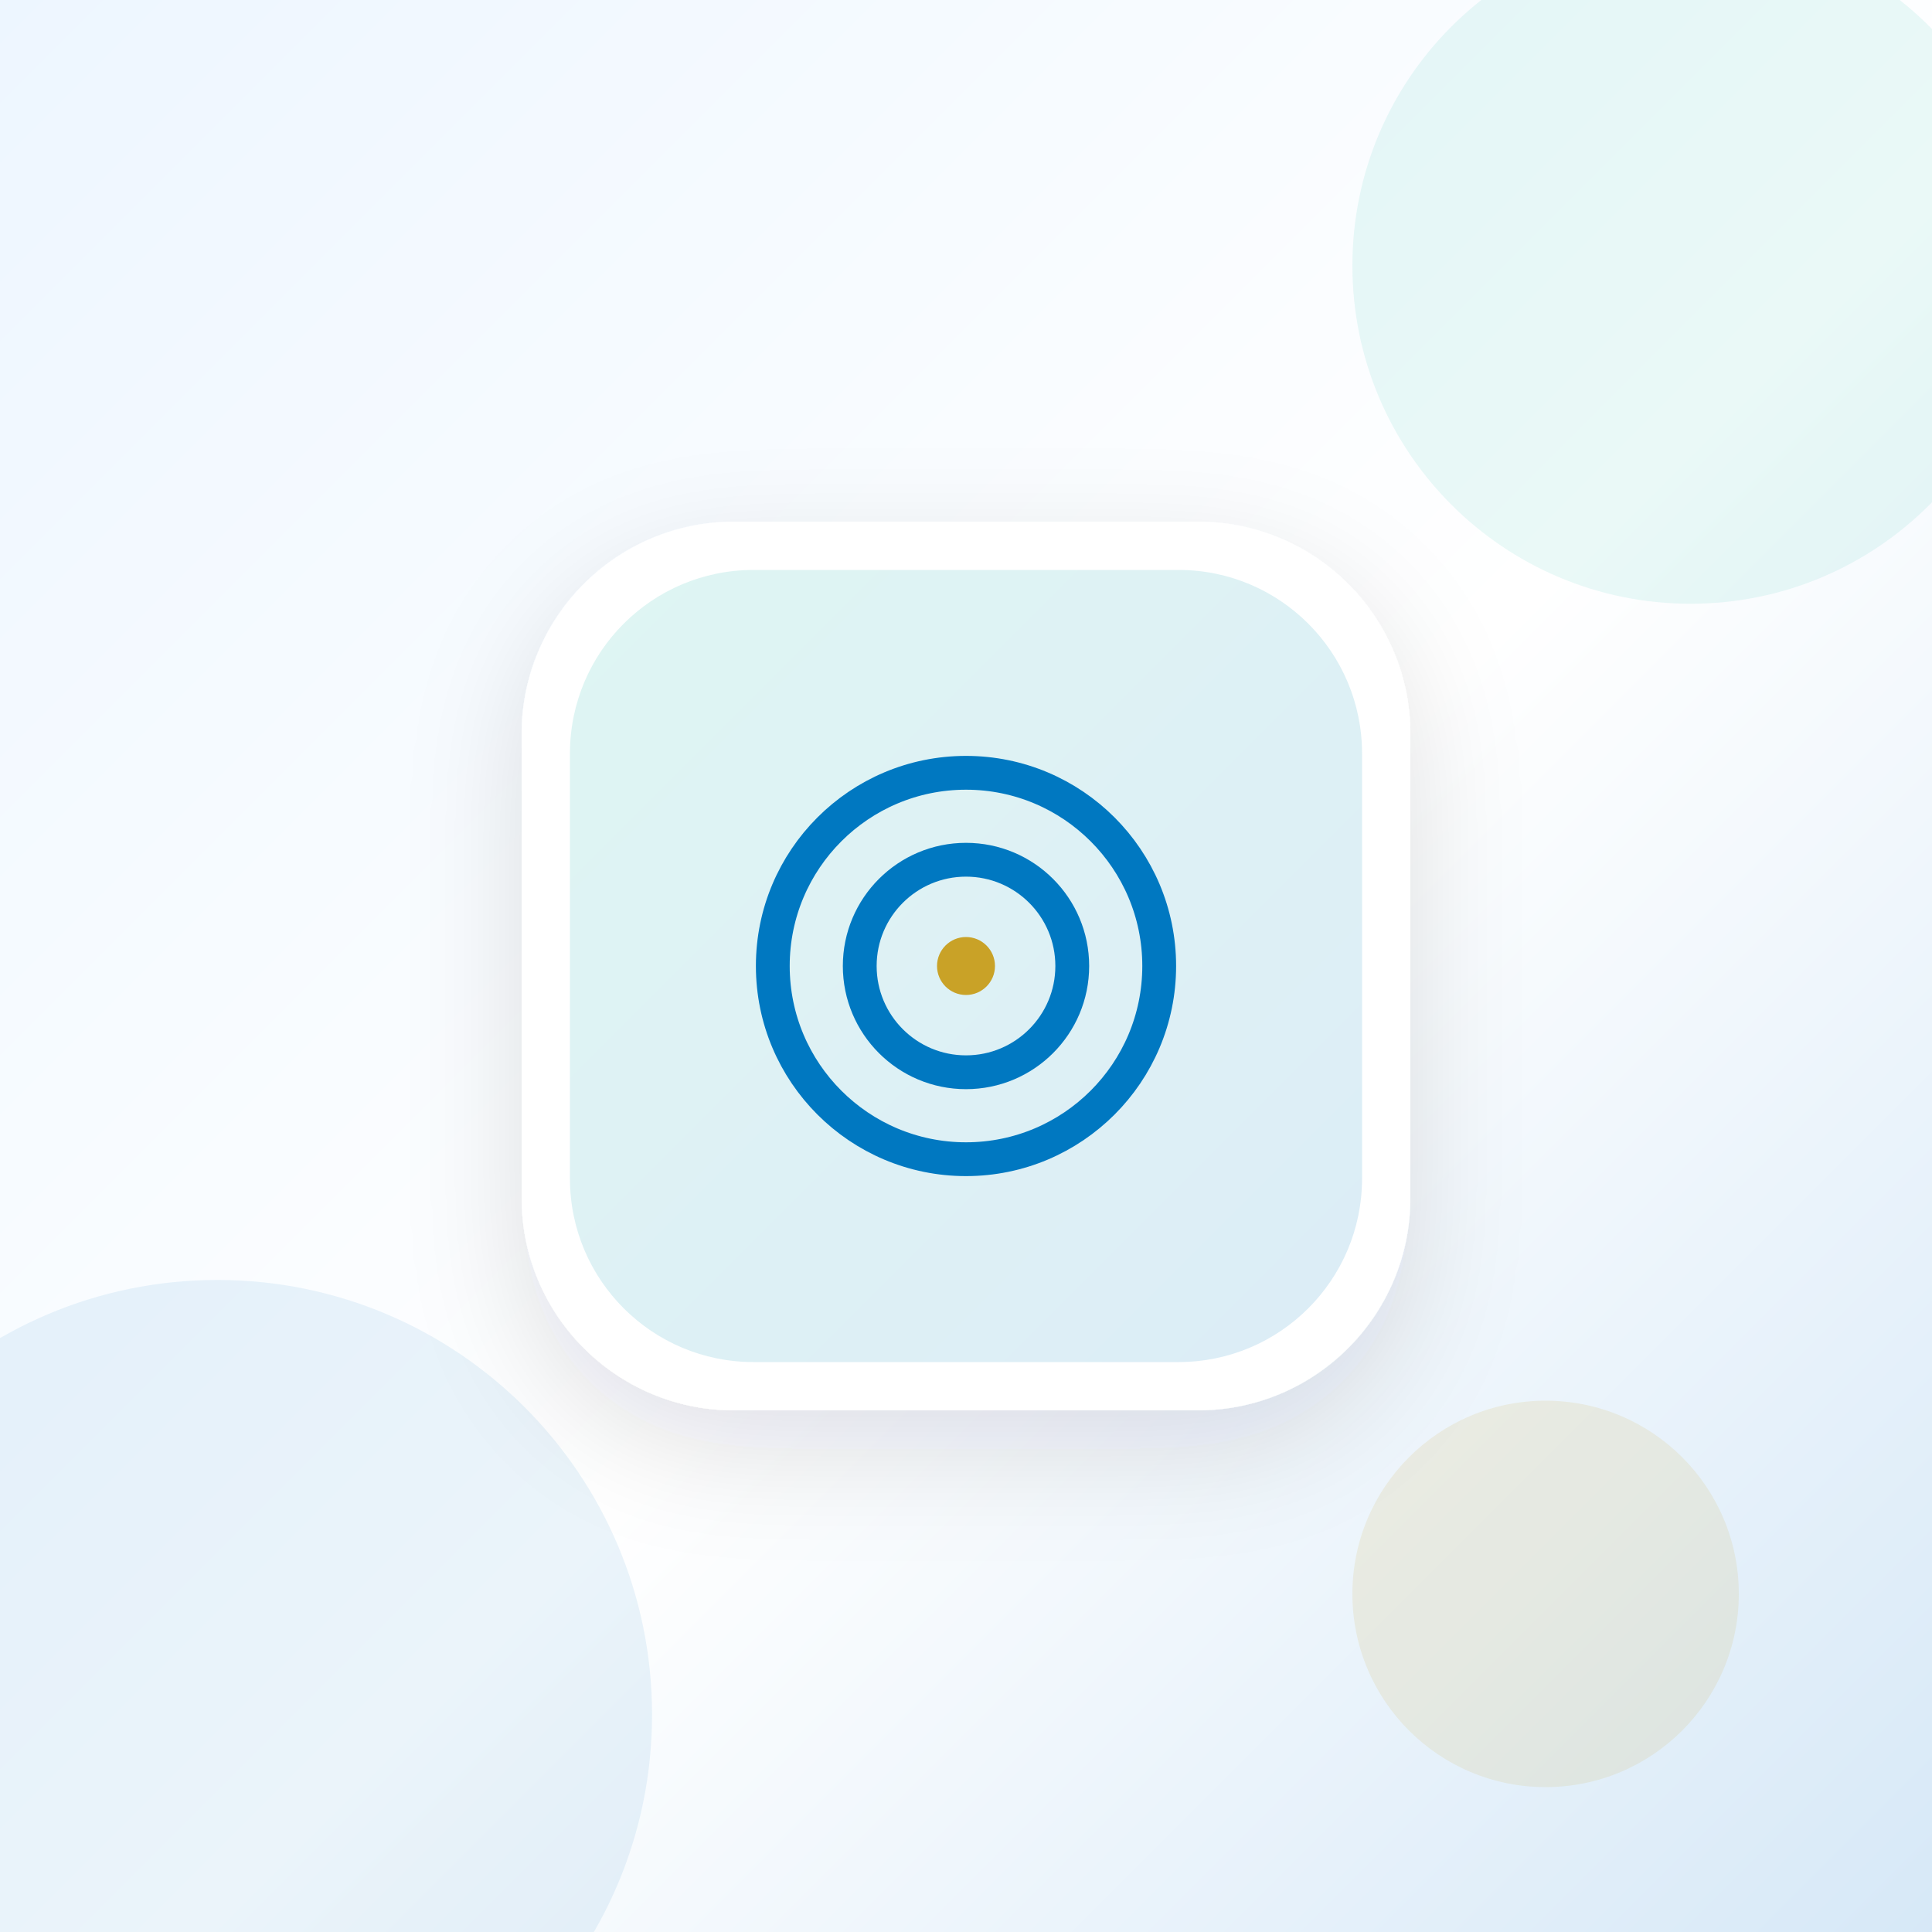
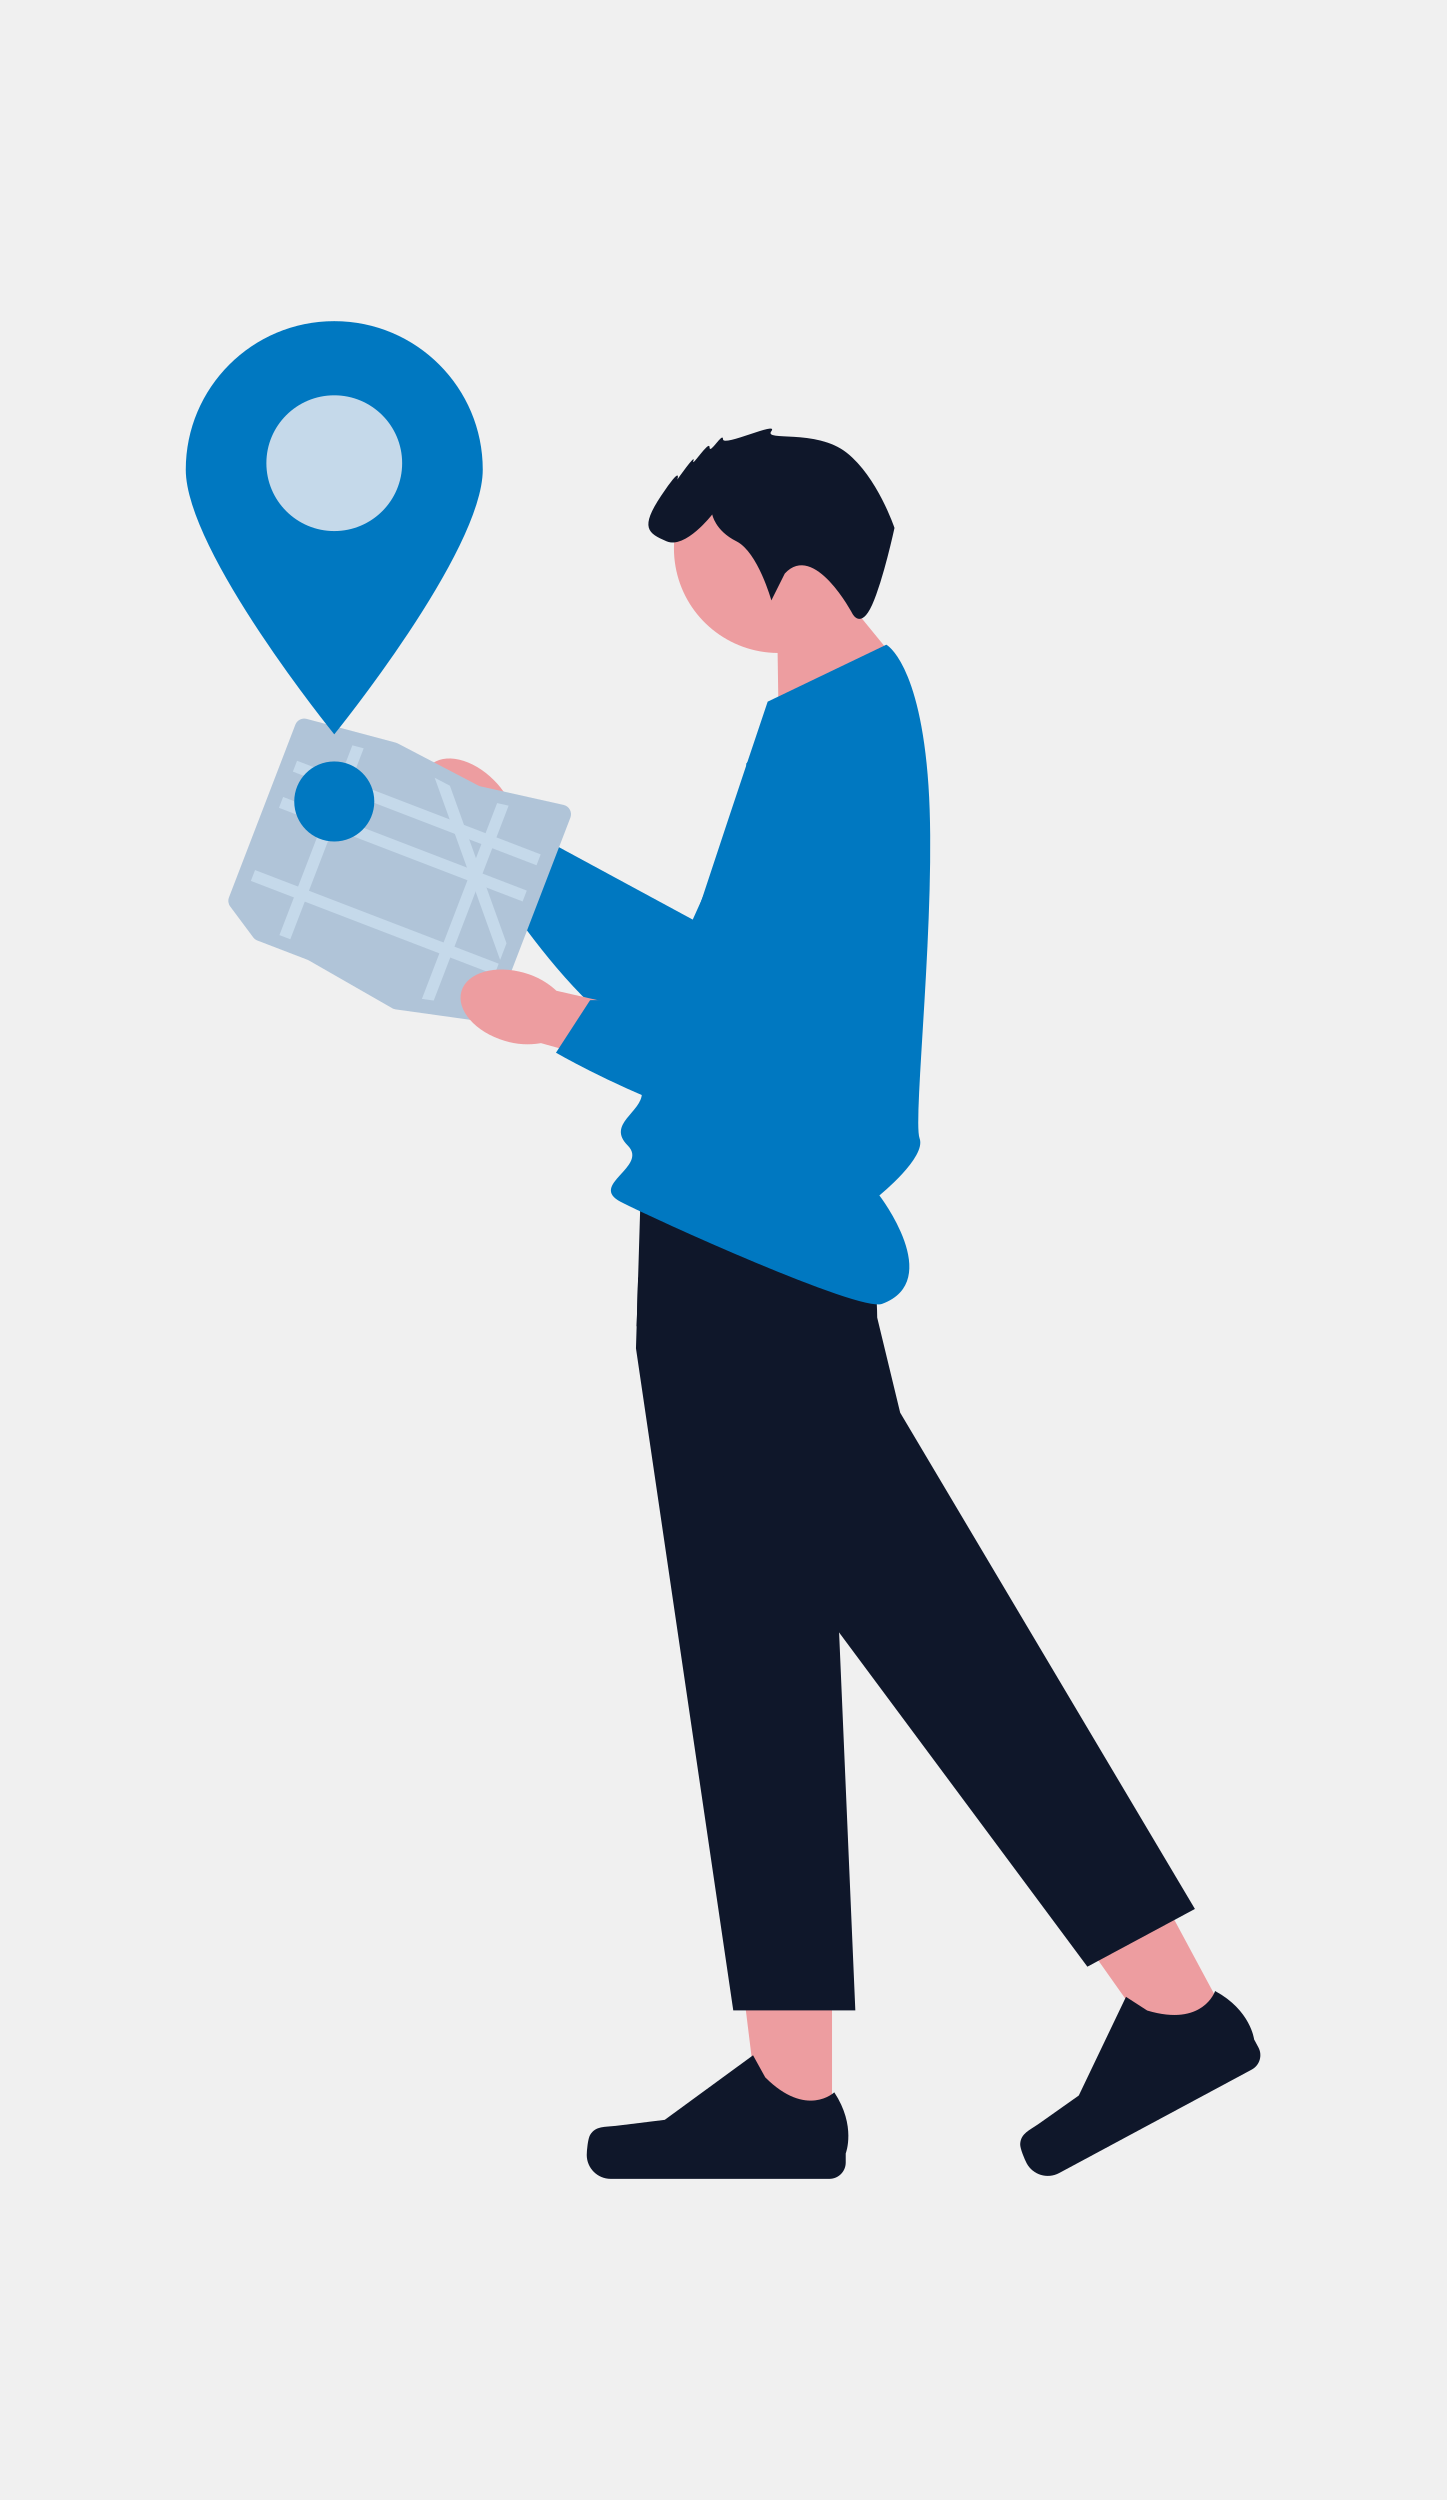
- <svg xmlns="http://www.w3.org/2000/svg" viewBox="0 0 400 400" role="img">
-   <defs>
-     <linearGradient id="bg-local-seo" x1="0%" y1="0%" x2="100%" y2="100%">
-       <stop offset="0%" stop-color="#EDF6FF" />
-       <stop offset="55%" stop-color="#FFFFFF" />
-       <stop offset="100%" stop-color="#D6E8F7" />
-     </linearGradient>
-     <linearGradient id="plate-local-seo" x1="0%" y1="0%" x2="100%" y2="100%">
-       <stop offset="0%" stop-color="#14B8A6" />
-       <stop offset="100%" stop-color="#0078C1" />
-     </linearGradient>
-     <filter id="shadow-local-seo" x="-20%" y="-20%" width="140%" height="140%">
-       <feDropShadow dx="0" dy="8" stdDeviation="12" flood-color="#0C2340" flood-opacity="0.12" />
-     </filter>
-   </defs>
-   <rect width="400" height="400" fill="url(#bg-local-seo)" />
-   <circle cx="350" cy="55" r="70" fill="#14B8A6" opacity="0.09" />
-   <circle cx="45" cy="355" r="90" fill="#0078C1" opacity="0.08" />
-   <circle cx="320" cy="330" r="40" fill="#C9A227" opacity="0.12" />
-   <g filter="url(#shadow-local-seo)">
-     <rect x="108" y="108" width="184" height="184" rx="44" fill="#FFFFFF" />
-     <rect x="118" y="118" width="164" height="164" rx="38" fill="url(#plate-local-seo)" opacity="0.14" />
-   </g>
-   <g transform="translate(200, 200)">
-     <g fill="none" stroke="#0078C1" stroke-width="7">
-       <circle cx="0" cy="0" r="40" />
-       <circle cx="0" cy="0" r="22" />
-       <circle cx="0" cy="0" r="6" fill="#C9A227" stroke="none" />
+ <svg xmlns="http://www.w3.org/2000/svg" width="462.765" height="800" viewBox="-80 -80 622.765 960">
+   <g transform="translate(-0.001)">
+     <path d="M276.553,108.961c-9.268-9.432-21.645-12.295-27.649-6.4s-3.352,18.325,5.92,27.759a33.092,33.092,0,0,0,13.164,8.429l39.774,39.467,18.126-19.064-41.134-36.883a33.093,33.093,0,0,0-8.2-13.312Z" transform="translate(-143.741 88.827)" fill="#ed9da0" />
+     <path d="M286.481,84.115l-41.7,92.51-66.592-36.046-23.83,12.649s54.437,91.009,91.71,80.647,103.458-104.3,91.533-133.287-51.12-16.473-51.12-16.473Z" transform="translate(-26.465 81.095)" fill="#0078C1" />
+     <g transform="translate(18.328 171.149)">
+       <path d="M484.994,579.608a4.077,4.077,0,0,0,.907.234l38.076,5.315a4.1,4.1,0,0,0,4.411-2.6l32.774-85.28a4.115,4.115,0,0,0-2.945-5.493h0l-35.806-7.99a3.272,3.272,0,0,1-.795-.291l-34.826-18.208a4.077,4.077,0,0,0-.847-.329l-38.327-10.218a4.107,4.107,0,0,0-4.9,2.5l-28.577,74.359a4.094,4.094,0,0,0,.541,3.934l9.883,13.272a4.11,4.11,0,0,0,1.825,1.383l21.6,8.3a3.237,3.237,0,0,1,.449.213l35.991,20.627A4.092,4.092,0,0,0,484.994,579.608Z" transform="translate(-413.86 -454.606)" fill="#B0C4D8" />
+       <path d="M465.358,464.168l4.867,1.3,12.9,3.44.023.005,17.658,9.233,6.553,3.427h0l9.842,5.145.27.061,10.224,2.28,4.941,1.1,20.154,4.5-31.639,82.327-20.768-2.9-5.092-.712-10.854-1.517-.126-.016-34.877-19.989-21.22-8.155-9.688-13.01,27.541-71.664Z" transform="translate(-411.939 -452.658)" fill="#B0C4D8" />
+       <rect width="112.403" height="5.009" transform="translate(132.717 63.169) rotate(-158.978)" fill="#C5D9EA" />
+       <rect width="112.403" height="5.009" transform="translate(126.727 78.754) rotate(-158.978)" fill="#C5D9EA" />
+       <rect width="112.403" height="5.009" transform="translate(114.63 110.235) rotate(-158.978)" fill="#C5D9EA" />
+       <path d="M349.845,366.753l-31.412,81.735,4.675,1.8,31.6-82.233Z" transform="translate(-296.424 -355.244)" fill="#C5D9EA" />
+       <path d="M275.738,376.453l6.45,17.948,2.236,6.224,5.217,14.526,1.118,3.1,1.12,3.121,1.472,4.1L303.925,454.9l2.749-7.153-8.622-24-1.951-5.433-.285-.792L293.51,411.1,290.6,403l-2.238-6.227-6.067-16.89h0Z" transform="translate(-186.873 -350.968)" fill="#C5D9EA" />
+       <path d="M307.518,384.028l-32.4,84.32,5.092.712,32.253-83.926Z" transform="translate(-191.761 -347.629)" fill="#C5D9EA" />
    </g>
+     <g transform="translate(172.676 664.487)">
+       <path d="M223.214,550.269H192.806L178.342,432.982H223.22Z" transform="translate(-117.588 -432.982)" fill="#ed9da0" />
+       <path d="M174.866,524.921h0c-.947,1.594-1.446,6.741-1.446,8.6h0a10.321,10.321,0,0,0,10.321,10.321h94.168a7.041,7.041,0,0,0,7.041-7.041v-3.921s4.659-11.783-4.933-26.307c0,0-11.92,11.372-29.732-6.439l-5.253-9.515L207.015,518.42l-21.074,2.594c-4.611.567-8.7-.089-11.07,3.906h0Z" transform="translate(-173.42 -408.324)" fill="#0F172A" />
+     </g>
+     <path d="M0,23.14,17.555,44.61A44.981,44.981,0,1,0,52.6,28.25L52.176,0Z" transform="translate(307.47 171.148) rotate(180)" fill="#ed9da0" />
+     <path d="M161.149,297.789l41.9,285.127h52.568l-6.99-162.757-3.679-85.579,10.668-40.737a181.944,181.944,0,0,0,8.963-20.031c4.619-12.383,8.268-27.235,2.851-34.277-1.993-2.6-7.174-4.517-14.216-5.948a147.124,147.124,0,0,0-14.716-2.095c-31.088-3.076-75.308-1.155-75.308-1.155l-1.125,37.1-.624,20.715Z" transform="translate(32.724 144.553)" fill="#0F172A" />
+     <g transform="translate(356.393 633.023)">
+       <path d="M152.134,514.268l-26.787,14.388L57.094,432.184l39.535-21.238Z" transform="translate(-57.094 -410.946)" fill="#ed9da0" />
+       <path d="M49.158,537.173h0c-.079,1.853,1.917,6.622,2.794,8.256h0a10.321,10.321,0,0,0,13.975,4.207l82.954-44.57a7.041,7.041,0,0,0,2.87-9.534l-1.855-3.454s-1.474-12.585-16.8-20.839c0,0-5.119,15.659-29.241,8.4l-9.13-5.9L74.4,516.231,57.06,528.49c-3.793,2.682-7.7,4.04-7.9,8.681h0Z" transform="translate(-46.219 -385.15)" fill="#0F172A" />
+     </g>
+     <path d="M68.9,287.94l22.238,44.588,64.945,87.418L263,563.868,309.306,539,182.378,325.282l-9.892-40.94s0-4.425-.45-10.741c-.879-12.5-3.515-32.416-11.365-40.224a11.7,11.7,0,0,0-3.475-2.463c-2.361-1.062-6.285-.808-11.239.368-20.708,4.946-59.345,26.193-76.432,35.942L68.9,287.94Z" transform="translate(125.27 144.766)" fill="#0F172A" />
+     <path d="M257.672,65.185,206.578,89.712S152.414,250.16,152.414,258.335s-15.329,13.285-6.131,22.483-17.119,16.987-2.939,24.334,102.639,47.533,112.476,43.914c27.129-9.99-1.145-46.723-1.145-46.723s20.378-16.411,17.313-24.588,7.414-98.677,3.838-151.819-18.145-60.747-18.145-60.747Z" transform="translate(44.016 74.147)" fill="#0078C1" />
+     <path d="M216.526,62.436l-5.785,11.571S204.956,53.18,195.7,48.551s-10.413-11.571-10.413-11.571-11.571,15.042-19.668,11.571-11.571-5.785-2.314-19.668,6.942-6.942,6.942-6.942,8.1-11.571,6.942-8.1,6.942-9.261,6.942-5.785,5.785-6.942,5.785-3.471,24.3-8.1,20.827-3.471,19.142-1.158,32.4,9.261,20.625,32.416,20.625,32.416-4.816,22.477-9.654,33.174-8.415,3.836-8.415,3.836S229.254,48.548,216.526,62.436Z" transform="translate(41.435 46.259)" fill="#0F172A" />
+     <path d="M251.42,164.652c-12.681-3.746-24.893-.24-27.276,7.831s5.965,17.649,18.652,21.395a33.091,33.091,0,0,0,15.6.975l53.932,15.193,6.591-25.461L265.05,172.305a33.091,33.091,0,0,0-13.632-7.659Z" transform="translate(-105.425 116.06)" fill="#ed9da0" />
+     <path d="M240.029,106.112l8.453,101.125-75.717.814-14.694,22.627s91.773,53.139,119.33,25.986S317.216,115.255,292.719,95.7,240.029,106.112,240.029,106.112Z" transform="translate(1.351 84.367)" fill="#0078C1" />
+     <path d="M768.9,213.946c0,35.317,63.946,113.99,63.946,113.99s63.948-78.674,63.948-113.99a63.946,63.946,0,0,0-127.892,0Z" transform="translate(-768.899 -150)" fill="#0078C1" />
+     <path d="M802.586,210.217a29.233,29.233,0,1,0,29.233-29.232,29.233,29.233,0,0,0-29.233,29.232Z" transform="translate(-767.872 -149.051)" fill="#C5D9EA" style="isolation:isolate" />
+     <ellipse cx="17.237" cy="17.237" rx="17.237" ry="17.237" transform="translate(46.711 189.613)" fill="#0078C1" />
  </g>
</svg>
